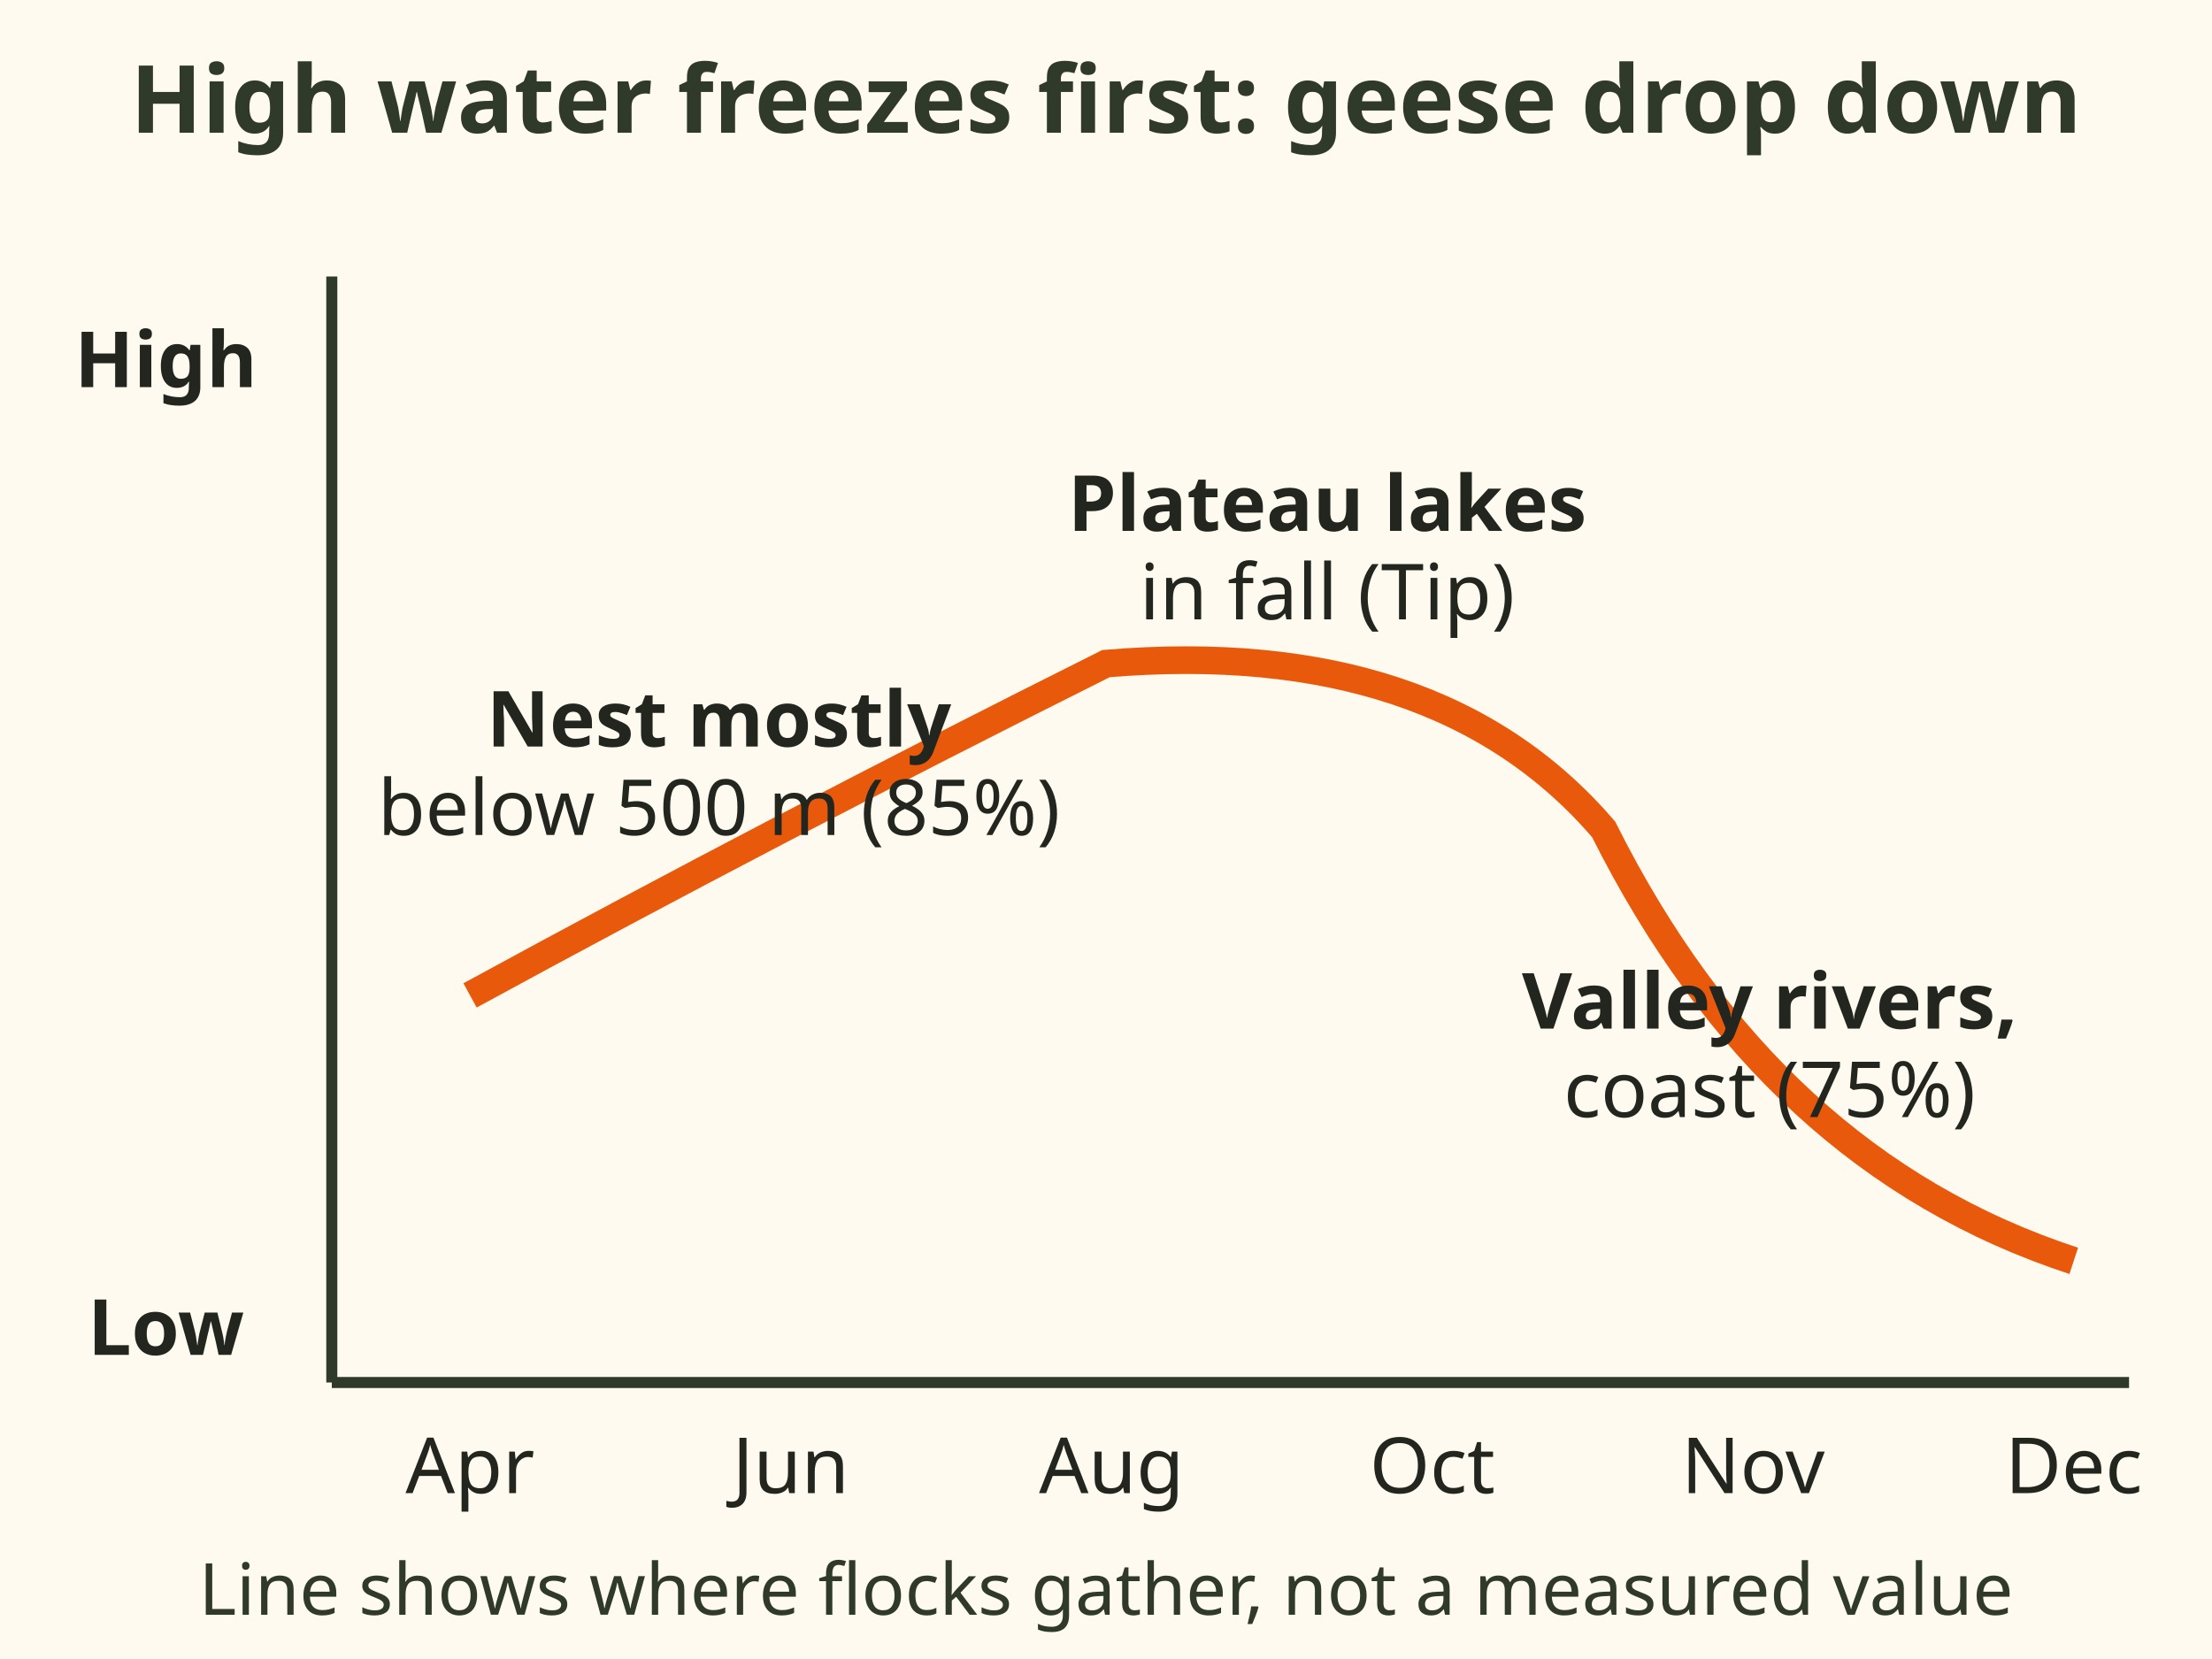
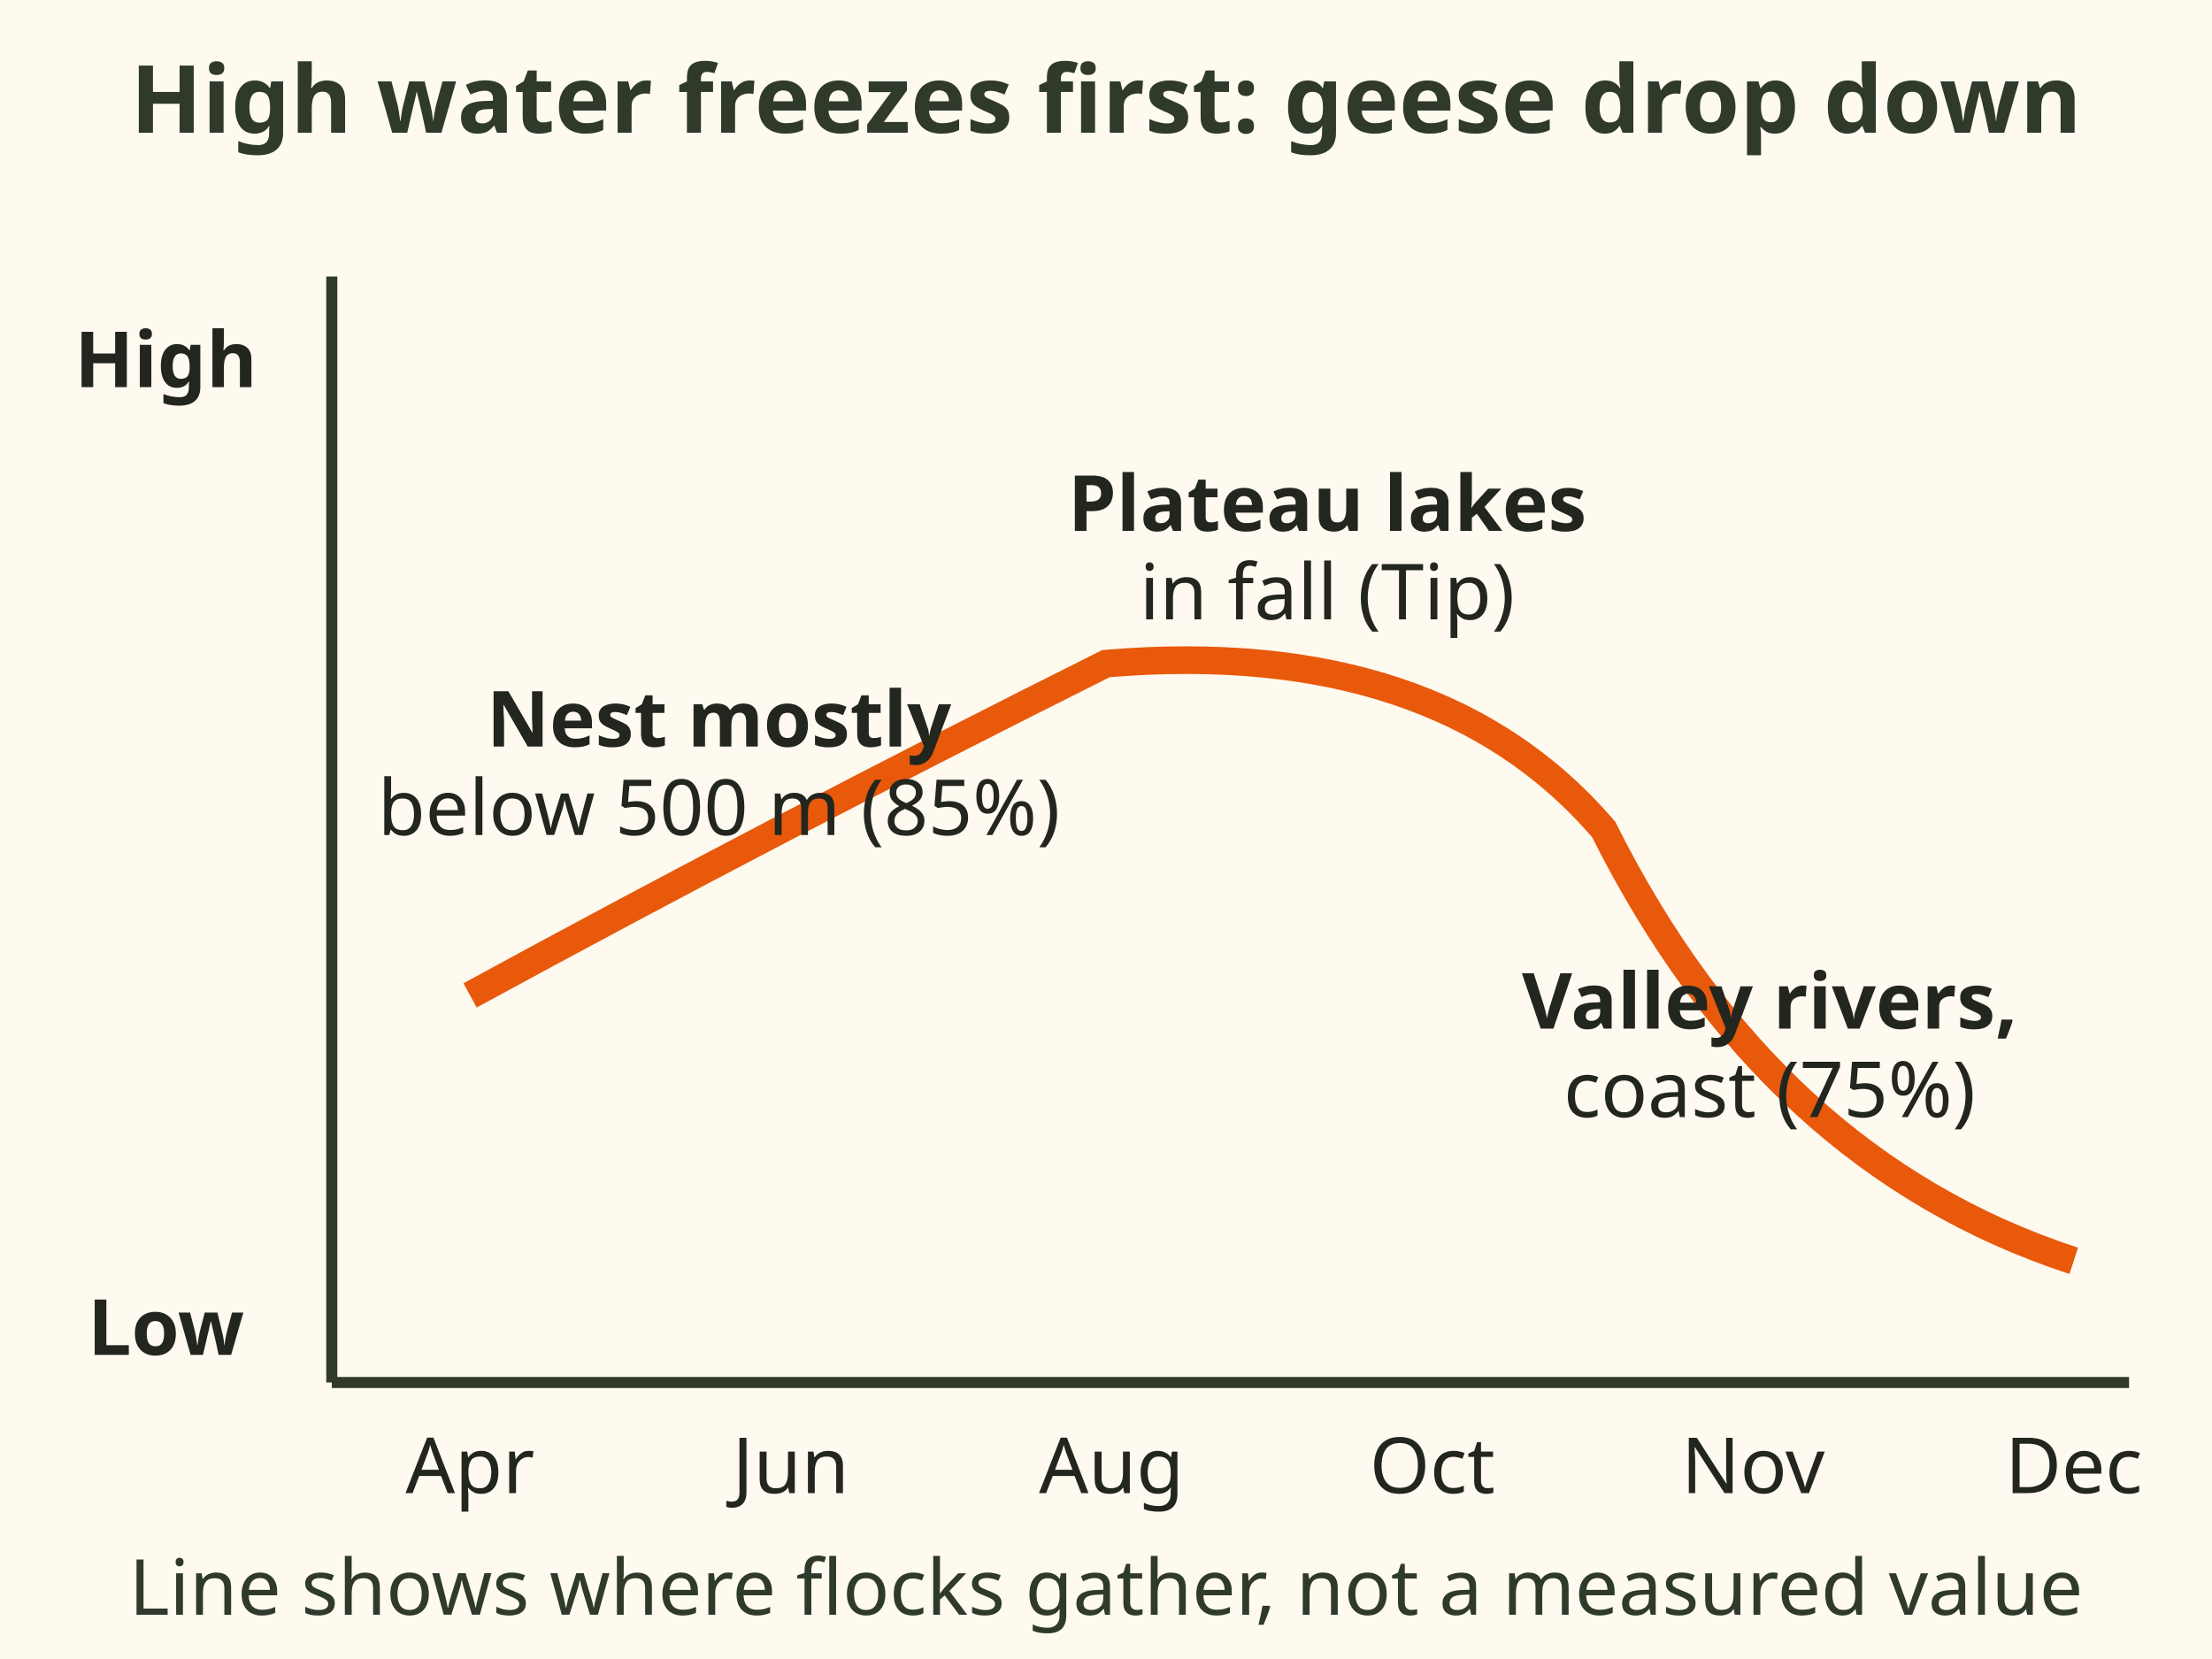
<svg xmlns="http://www.w3.org/2000/svg" viewBox="0 0 400 300" font-family="sans-serif" role="img" aria-label="Chart of goose elevation by month. In spring most nest below 500 metres, 85 percent. In late summer and fall some flocks use higher plateau lakes, a Tip. In November and December those lakes freeze first and the birds crowd down to open valley rivers and the coast, 75 percent. The line shows where flocks gather, not a measured value.">
  <rect width="400" height="300" fill="#fffaf0" />
  <text x="200" y="24" font-size="17" font-weight="bold" fill="#2f3a2b" text-anchor="middle">High water freezes first: geese drop down</text>
  <line x1="60" y1="50" x2="60" y2="250" stroke="#2f3a2b" stroke-width="2" />
  <line x1="60" y1="250" x2="385" y2="250" stroke="#2f3a2b" stroke-width="2" />
  <text x="30" y="70" font-size="14" font-weight="bold" fill="#23261f" text-anchor="middle">High</text>
  <text x="30" y="245" font-size="14" font-weight="bold" fill="#23261f" text-anchor="middle">Low</text>
  <text x="85" y="270" font-size="14" fill="#23261f" text-anchor="middle">Apr</text>
  <text x="143" y="270" font-size="14" fill="#23261f" text-anchor="middle">Jun</text>
  <text x="201" y="270" font-size="14" fill="#23261f" text-anchor="middle">Aug</text>
  <text x="259" y="270" font-size="14" fill="#23261f" text-anchor="middle">Oct</text>
  <text x="317" y="270" font-size="14" fill="#23261f" text-anchor="middle">Nov</text>
  <text x="375" y="270" font-size="14" fill="#23261f" text-anchor="middle">Dec</text>
  <path d="M85 180 Q140 150 200 120 Q260 115 290 150 Q320 210 375 228" stroke="#e8590c" stroke-width="5" fill="none" />
  <text x="130" y="135" font-size="14" font-weight="bold" fill="#23261f" text-anchor="middle">Nest mostly</text>
  <text x="130" y="151" font-size="14" fill="#23261f" text-anchor="middle">below 500 m (85%)</text>
  <text x="240" y="96" font-size="14" font-weight="bold" fill="#23261f" text-anchor="middle">Plateau lakes</text>
  <text x="240" y="112" font-size="14" fill="#23261f" text-anchor="middle">in fall (Tip)</text>
  <text x="320" y="186" font-size="14" font-weight="bold" fill="#23261f" text-anchor="middle">Valley rivers,</text>
  <text x="320" y="202" font-size="14" fill="#23261f" text-anchor="middle">coast (75%)</text>
-   <text x="200" y="292" font-size="13" fill="#2f3a2b" text-anchor="middle">Line shows where flocks gather, not a measured value</text>
+   <text x="200" y="292" font-size="14" fill="#2f3a2b" text-anchor="middle">Line shows where flocks gather, not a measured value</text>
</svg>
